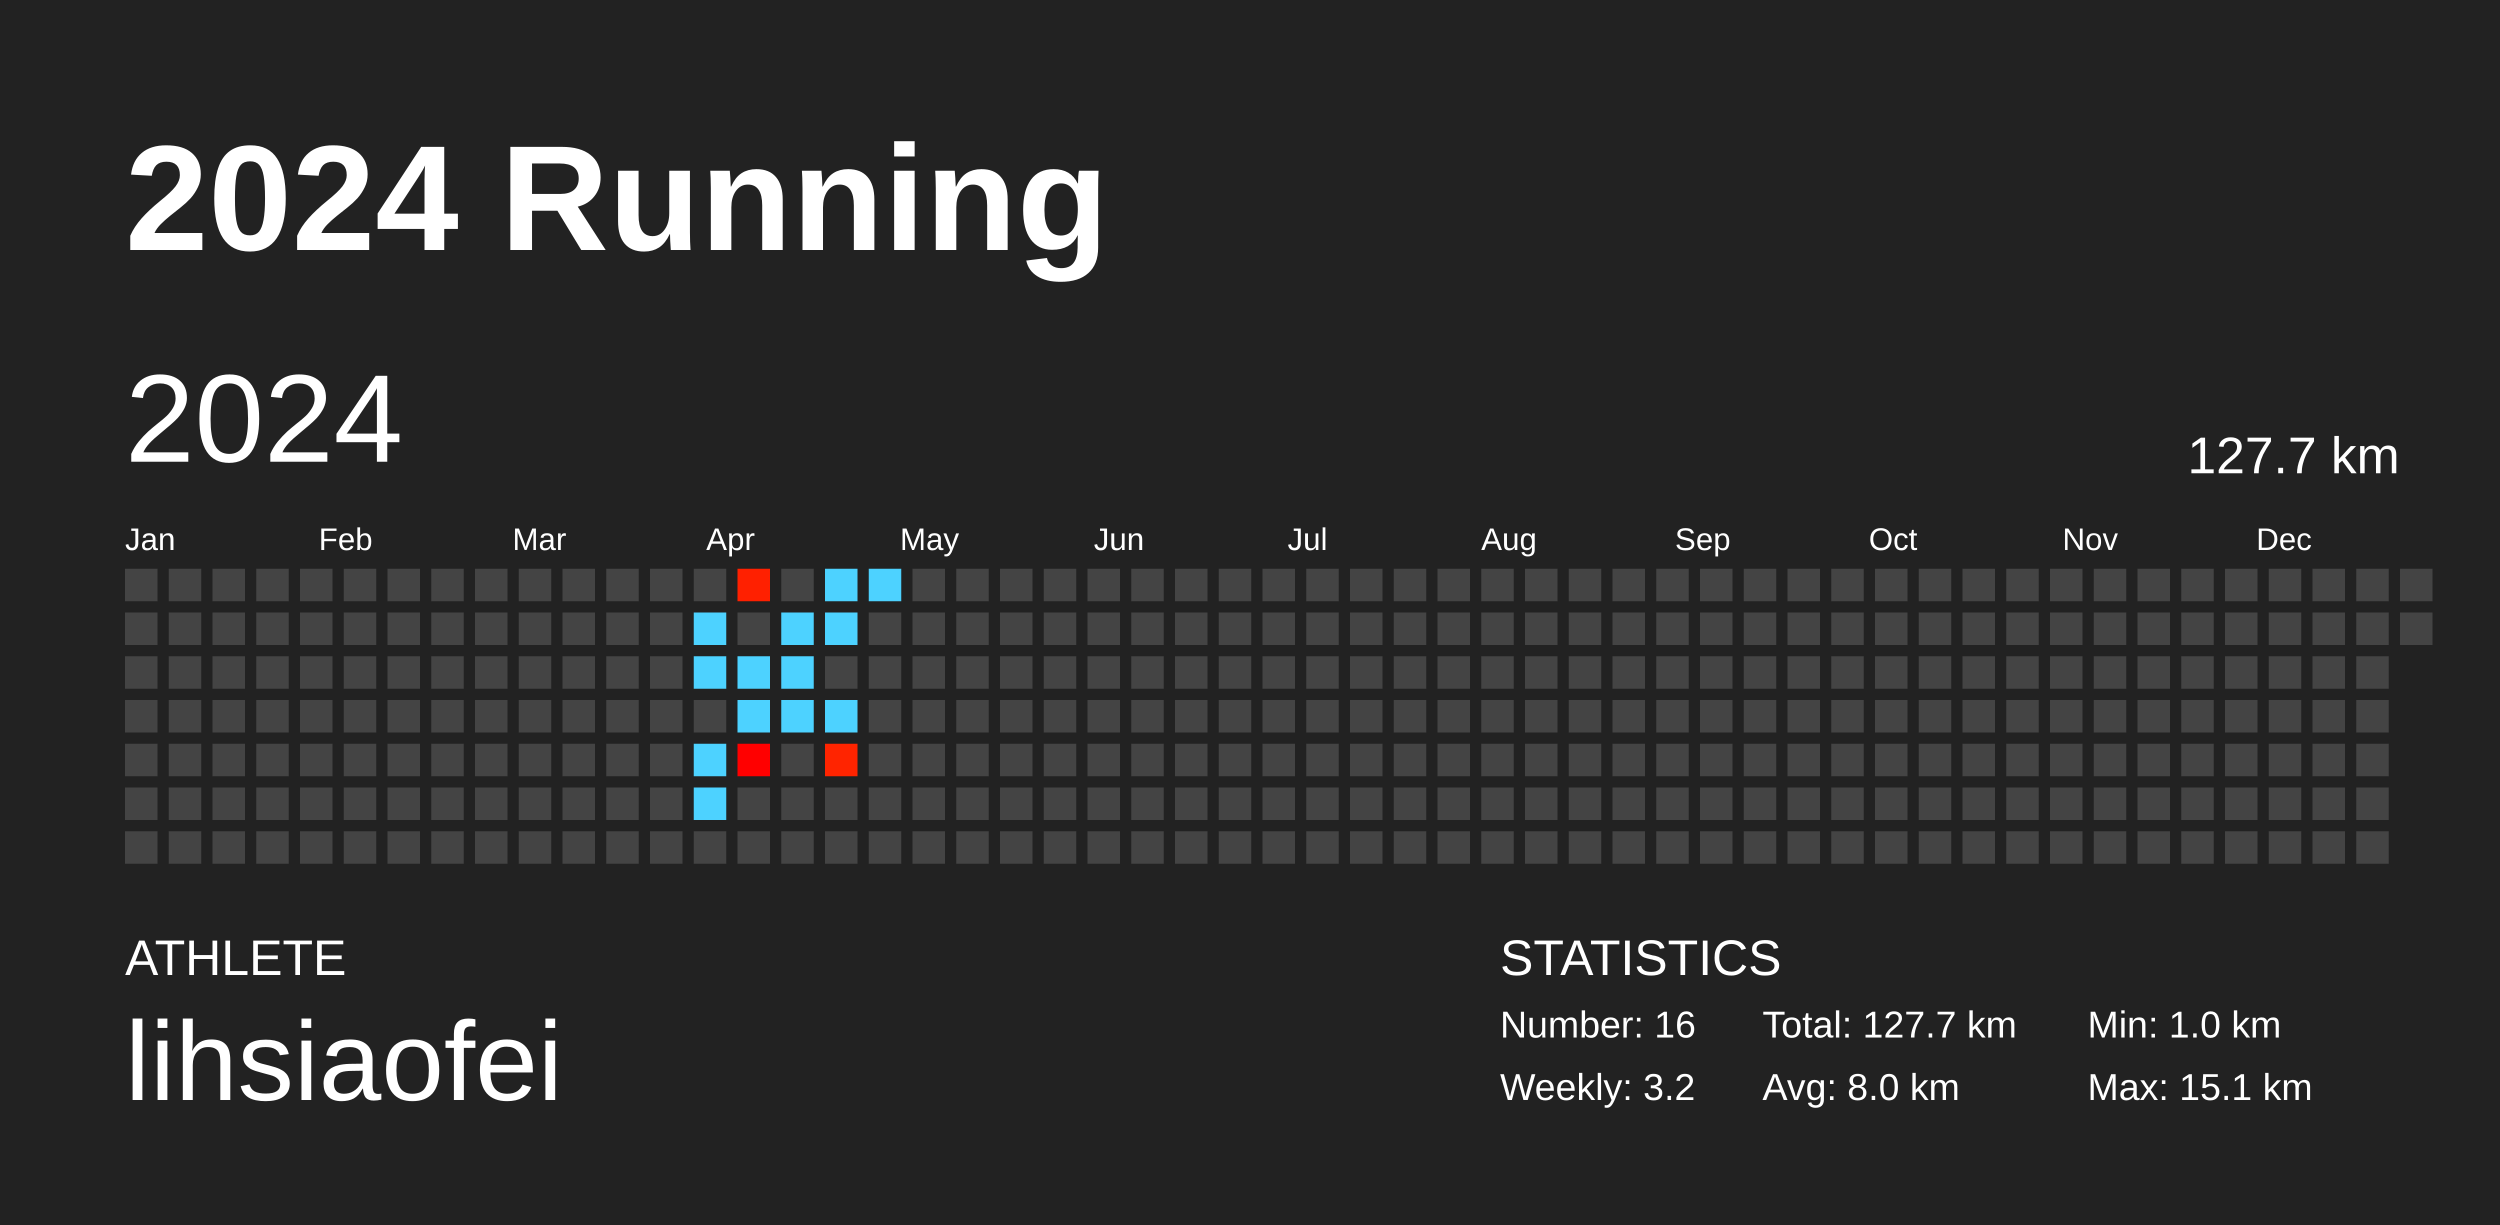
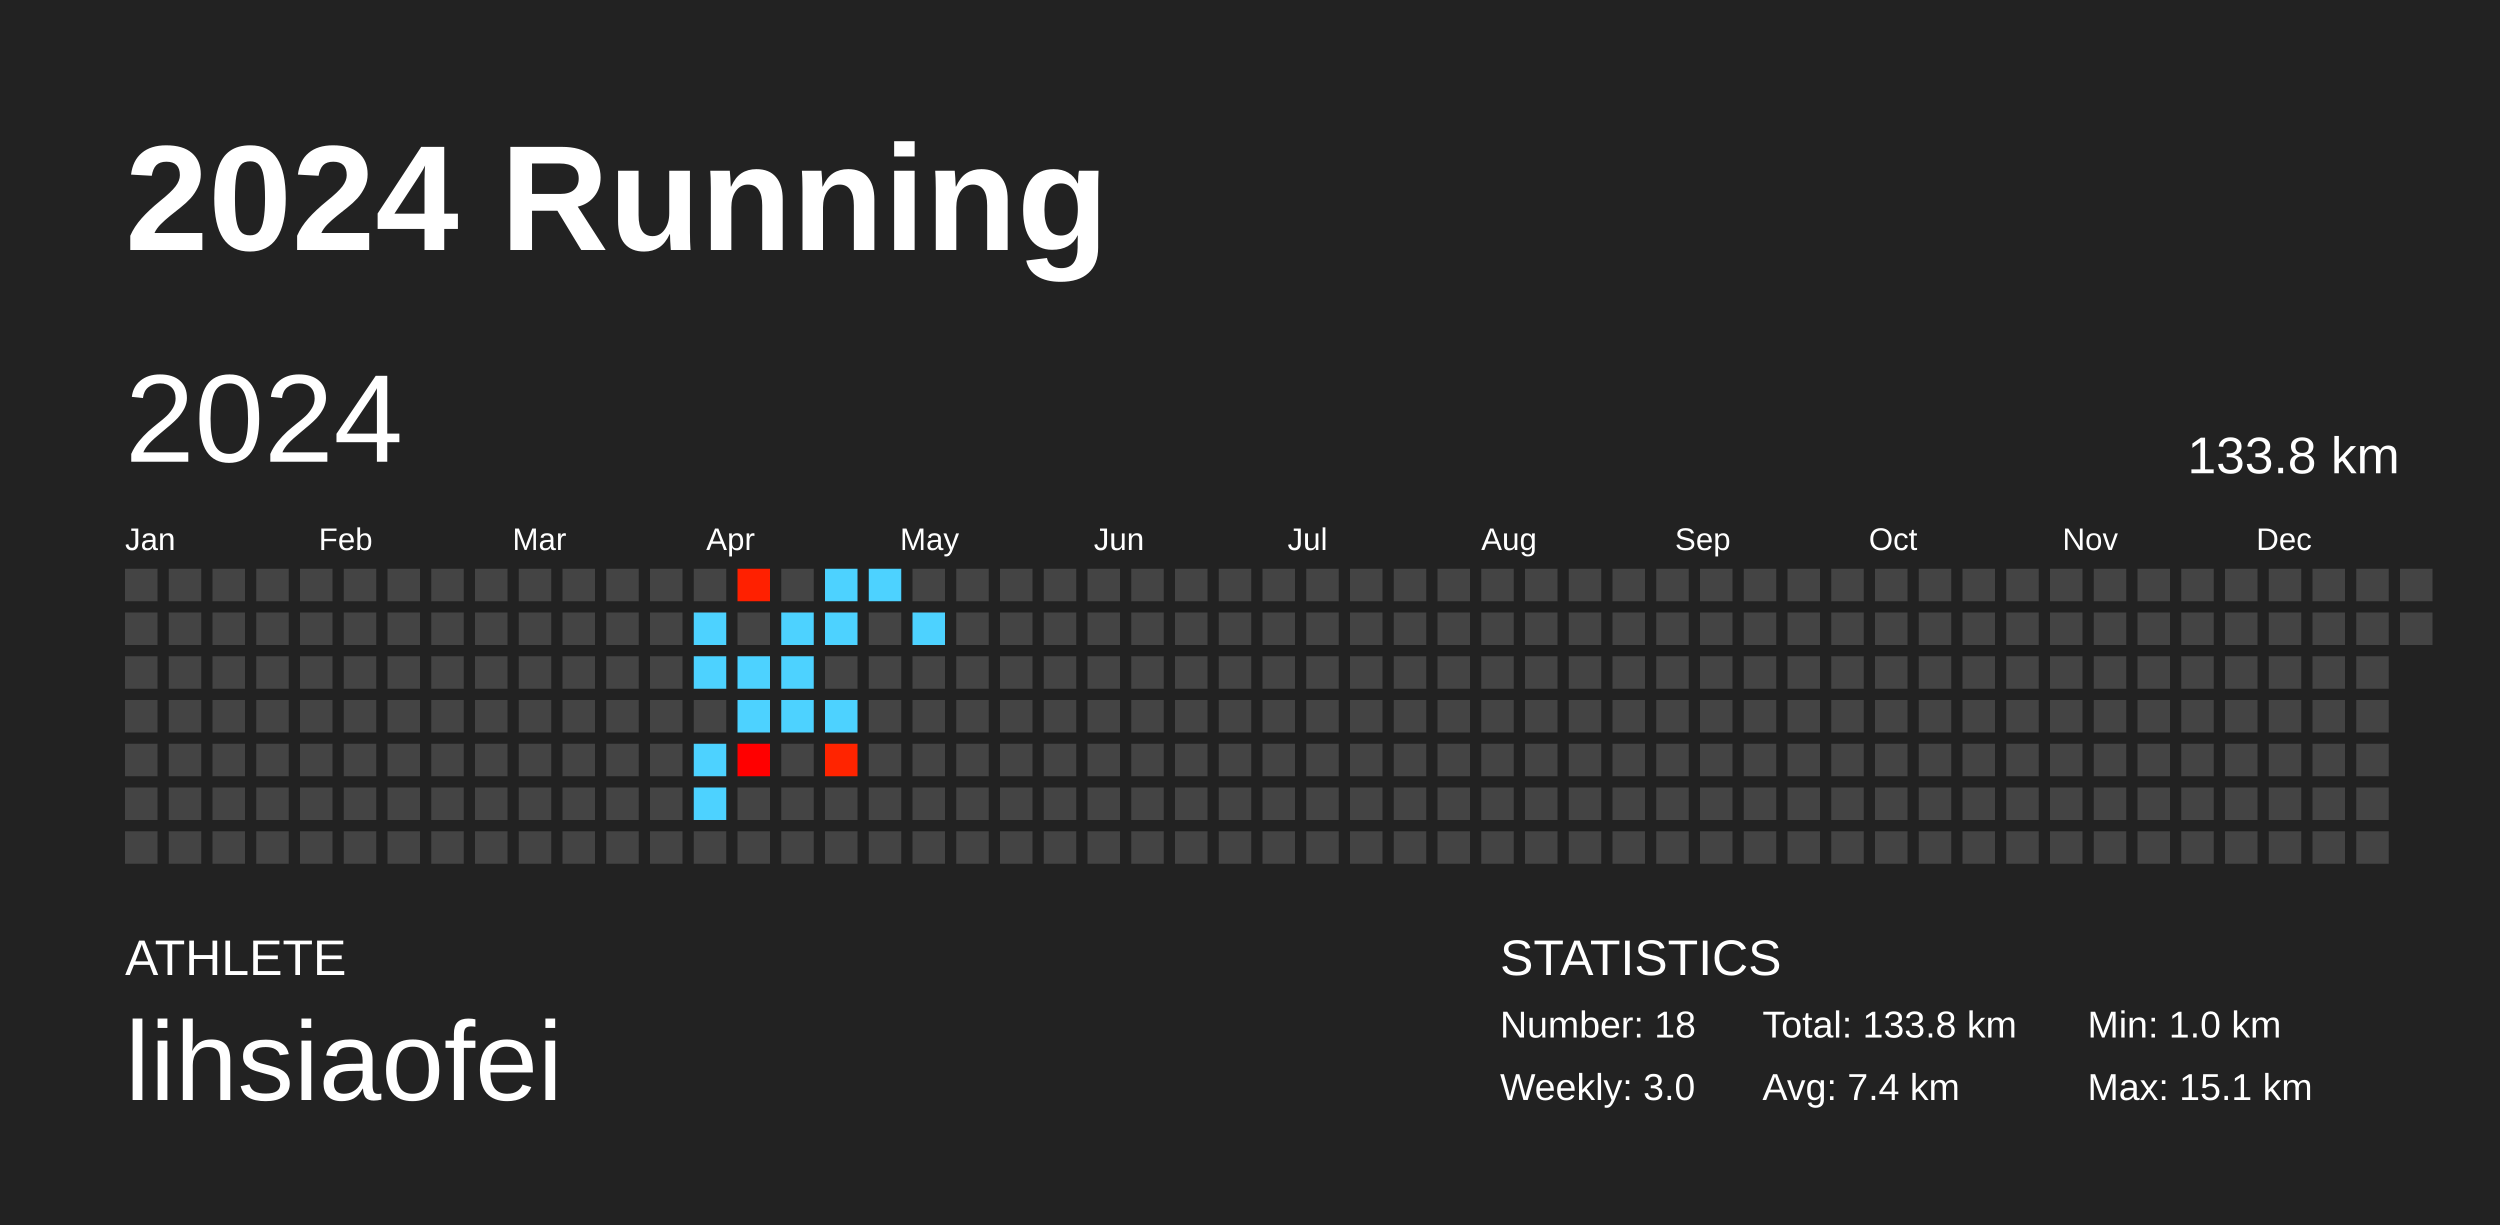
<svg xmlns="http://www.w3.org/2000/svg" baseProfile="full" height="98mm" version="1.1" viewBox="0,0,200,98" width="200mm">
  <defs />
  <rect fill="#222222" height="98" width="200" x="0" y="0" />
  <text fill="#FFFFFF" style="font-size:12px; font-family:Arial; font-weight:bold;" x="10" y="20">2024 Running</text>
  <text fill="#FFFFFF" style="font-size:4px; font-family:Arial" x="10" y="78">ATHLETE</text>
  <text fill="#FFFFFF" style="font-size:9px; font-family:Arial" x="10" y="88">lihsiaofei</text>
  <text fill="#FFFFFF" style="font-size:4px; font-family:Arial" x="120" y="78">STATISTICS</text>
-   <text fill="#FFFFFF" style="font-size:3px; font-family:Arial" x="120" y="83">Number: 16</text>
-   <text fill="#FFFFFF" style="font-size:3px; font-family:Arial" x="120" y="88">Weekly: 3.2</text>
-   <text fill="#FFFFFF" style="font-size:3px; font-family:Arial" x="141" y="83">Total: 127.7 km</text>
-   <text fill="#FFFFFF" style="font-size:3px; font-family:Arial" x="141" y="88">Avg: 8.0 km</text>
+   <text fill="#FFFFFF" style="font-size:3px; font-family:Arial" x="120" y="83">Number: 18</text>
+   <text fill="#FFFFFF" style="font-size:3px; font-family:Arial" x="120" y="88">Weekly: 3.0</text>
+   <text fill="#FFFFFF" style="font-size:3px; font-family:Arial" x="141" y="83">Total: 133.8 km</text>
+   <text fill="#FFFFFF" style="font-size:3px; font-family:Arial" x="141" y="88">Avg: 7.4 km</text>
  <text fill="#FFFFFF" style="font-size:3px; font-family:Arial" x="167" y="83">Min: 1.0 km</text>
  <text fill="#FFFFFF" style="font-size:3px; font-family:Arial" x="167" y="88">Max: 15.1 km</text>
  <text dominant-baseline="hanging" fill="#FFFFFF" style="font-size:10.0px; font-family:Arial;" x="10" y="30">2024</text>
-   <text dominant-baseline="hanging" fill="#FFFFFF" style="font-size:4.125px; font-family:Arial;" x="175" y="35">127.7 km</text>
+   <text dominant-baseline="hanging" fill="#FFFFFF" style="font-size:4.125px; font-family:Arial;" x="175" y="35">133.8 km</text>
  <text fill="#FFFFFF" style="font-size:2.5px; font-family:Arial" x="10.0" y="44">Jan</text>
  <text fill="#FFFFFF" style="font-size:2.5px; font-family:Arial" x="25.5" y="44">Feb</text>
  <text fill="#FFFFFF" style="font-size:2.5px; font-family:Arial" x="41.0" y="44">Mar</text>
  <text fill="#FFFFFF" style="font-size:2.5px; font-family:Arial" x="56.5" y="44">Apr</text>
  <text fill="#FFFFFF" style="font-size:2.5px; font-family:Arial" x="72.0" y="44">May</text>
  <text fill="#FFFFFF" style="font-size:2.5px; font-family:Arial" x="87.5" y="44">Jun</text>
  <text fill="#FFFFFF" style="font-size:2.5px; font-family:Arial" x="103.0" y="44">Jul</text>
  <text fill="#FFFFFF" style="font-size:2.5px; font-family:Arial" x="118.5" y="44">Aug</text>
  <text fill="#FFFFFF" style="font-size:2.5px; font-family:Arial" x="134.0" y="44">Sep</text>
  <text fill="#FFFFFF" style="font-size:2.5px; font-family:Arial" x="149.5" y="44">Oct</text>
  <text fill="#FFFFFF" style="font-size:2.5px; font-family:Arial" x="165.0" y="44">Nov</text>
  <text fill="#FFFFFF" style="font-size:2.5px; font-family:Arial" x="180.5" y="44">Dec</text>
  <rect fill="#444444" height="2.6" width="2.6" x="10.0" y="45.5" />
  <rect fill="#444444" height="2.6" width="2.6" x="10.0" y="49.0" />
  <rect fill="#444444" height="2.6" width="2.6" x="10.0" y="52.5" />
  <rect fill="#444444" height="2.6" width="2.6" x="10.0" y="56.0" />
  <rect fill="#444444" height="2.6" width="2.6" x="10.0" y="59.5" />
  <rect fill="#444444" height="2.6" width="2.6" x="10.0" y="63.0" />
  <rect fill="#444444" height="2.6" width="2.6" x="10.0" y="66.5" />
  <rect fill="#444444" height="2.6" width="2.6" x="13.5" y="45.5" />
  <rect fill="#444444" height="2.6" width="2.6" x="13.5" y="49.0" />
  <rect fill="#444444" height="2.6" width="2.6" x="13.5" y="52.5" />
  <rect fill="#444444" height="2.6" width="2.6" x="13.5" y="56.0" />
  <rect fill="#444444" height="2.6" width="2.6" x="13.5" y="59.5" />
  <rect fill="#444444" height="2.6" width="2.6" x="13.5" y="63.0" />
  <rect fill="#444444" height="2.6" width="2.6" x="13.5" y="66.5" />
  <rect fill="#444444" height="2.6" width="2.6" x="17.0" y="45.5" />
  <rect fill="#444444" height="2.6" width="2.6" x="17.0" y="49.0" />
  <rect fill="#444444" height="2.6" width="2.6" x="17.0" y="52.5" />
  <rect fill="#444444" height="2.6" width="2.6" x="17.0" y="56.0" />
  <rect fill="#444444" height="2.6" width="2.6" x="17.0" y="59.5" />
  <rect fill="#444444" height="2.6" width="2.6" x="17.0" y="63.0" />
  <rect fill="#444444" height="2.6" width="2.6" x="17.0" y="66.5" />
  <rect fill="#444444" height="2.6" width="2.6" x="20.5" y="45.5" />
  <rect fill="#444444" height="2.6" width="2.6" x="20.5" y="49.0" />
  <rect fill="#444444" height="2.6" width="2.6" x="20.5" y="52.5" />
  <rect fill="#444444" height="2.6" width="2.6" x="20.5" y="56.0" />
  <rect fill="#444444" height="2.6" width="2.6" x="20.5" y="59.5" />
  <rect fill="#444444" height="2.6" width="2.6" x="20.5" y="63.0" />
  <rect fill="#444444" height="2.6" width="2.6" x="20.5" y="66.5" />
  <rect fill="#444444" height="2.6" width="2.6" x="24.0" y="45.5" />
  <rect fill="#444444" height="2.6" width="2.6" x="24.0" y="49.0" />
  <rect fill="#444444" height="2.6" width="2.6" x="24.0" y="52.5" />
  <rect fill="#444444" height="2.6" width="2.6" x="24.0" y="56.0" />
  <rect fill="#444444" height="2.6" width="2.6" x="24.0" y="59.5" />
  <rect fill="#444444" height="2.6" width="2.6" x="24.0" y="63.0" />
  <rect fill="#444444" height="2.6" width="2.6" x="24.0" y="66.5" />
  <rect fill="#444444" height="2.6" width="2.6" x="27.5" y="45.5" />
  <rect fill="#444444" height="2.6" width="2.6" x="27.5" y="49.0" />
  <rect fill="#444444" height="2.6" width="2.6" x="27.5" y="52.5" />
  <rect fill="#444444" height="2.6" width="2.6" x="27.5" y="56.0" />
  <rect fill="#444444" height="2.6" width="2.6" x="27.5" y="59.5" />
  <rect fill="#444444" height="2.6" width="2.6" x="27.5" y="63.0" />
  <rect fill="#444444" height="2.6" width="2.6" x="27.5" y="66.5" />
  <rect fill="#444444" height="2.6" width="2.6" x="31.0" y="45.5" />
  <rect fill="#444444" height="2.6" width="2.6" x="31.0" y="49.0" />
  <rect fill="#444444" height="2.6" width="2.6" x="31.0" y="52.5" />
  <rect fill="#444444" height="2.6" width="2.6" x="31.0" y="56.0" />
  <rect fill="#444444" height="2.6" width="2.6" x="31.0" y="59.5" />
  <rect fill="#444444" height="2.6" width="2.6" x="31.0" y="63.0" />
  <rect fill="#444444" height="2.6" width="2.6" x="31.0" y="66.5" />
  <rect fill="#444444" height="2.6" width="2.6" x="34.5" y="45.5" />
  <rect fill="#444444" height="2.6" width="2.6" x="34.5" y="49.0" />
  <rect fill="#444444" height="2.6" width="2.6" x="34.5" y="52.5" />
  <rect fill="#444444" height="2.6" width="2.6" x="34.5" y="56.0" />
  <rect fill="#444444" height="2.6" width="2.6" x="34.5" y="59.5" />
  <rect fill="#444444" height="2.6" width="2.6" x="34.5" y="63.0" />
  <rect fill="#444444" height="2.6" width="2.6" x="34.5" y="66.5" />
  <rect fill="#444444" height="2.6" width="2.6" x="38.0" y="45.5" />
  <rect fill="#444444" height="2.6" width="2.6" x="38.0" y="49.0" />
  <rect fill="#444444" height="2.6" width="2.6" x="38.0" y="52.5" />
  <rect fill="#444444" height="2.6" width="2.6" x="38.0" y="56.0" />
  <rect fill="#444444" height="2.6" width="2.6" x="38.0" y="59.5" />
  <rect fill="#444444" height="2.6" width="2.6" x="38.0" y="63.0" />
  <rect fill="#444444" height="2.6" width="2.6" x="38.0" y="66.5" />
  <rect fill="#444444" height="2.6" width="2.6" x="41.5" y="45.5" />
  <rect fill="#444444" height="2.6" width="2.6" x="41.5" y="49.0" />
  <rect fill="#444444" height="2.6" width="2.6" x="41.5" y="52.5" />
  <rect fill="#444444" height="2.6" width="2.6" x="41.5" y="56.0" />
  <rect fill="#444444" height="2.6" width="2.6" x="41.5" y="59.5" />
  <rect fill="#444444" height="2.6" width="2.6" x="41.5" y="63.0" />
  <rect fill="#444444" height="2.6" width="2.6" x="41.5" y="66.5" />
  <rect fill="#444444" height="2.6" width="2.6" x="45.0" y="45.5" />
  <rect fill="#444444" height="2.6" width="2.6" x="45.0" y="49.0" />
  <rect fill="#444444" height="2.6" width="2.6" x="45.0" y="52.5" />
  <rect fill="#444444" height="2.6" width="2.6" x="45.0" y="56.0" />
  <rect fill="#444444" height="2.6" width="2.6" x="45.0" y="59.5" />
  <rect fill="#444444" height="2.6" width="2.6" x="45.0" y="63.0" />
  <rect fill="#444444" height="2.6" width="2.6" x="45.0" y="66.5" />
  <rect fill="#444444" height="2.6" width="2.6" x="48.5" y="45.5" />
  <rect fill="#444444" height="2.6" width="2.6" x="48.5" y="49.0" />
  <rect fill="#444444" height="2.6" width="2.6" x="48.5" y="52.5" />
  <rect fill="#444444" height="2.6" width="2.6" x="48.5" y="56.0" />
  <rect fill="#444444" height="2.6" width="2.6" x="48.5" y="59.5" />
  <rect fill="#444444" height="2.6" width="2.6" x="48.5" y="63.0" />
  <rect fill="#444444" height="2.6" width="2.6" x="48.5" y="66.5" />
  <rect fill="#444444" height="2.6" width="2.6" x="52.0" y="45.5" />
  <rect fill="#444444" height="2.6" width="2.6" x="52.0" y="49.0" />
  <rect fill="#444444" height="2.6" width="2.6" x="52.0" y="52.5" />
  <rect fill="#444444" height="2.6" width="2.6" x="52.0" y="56.0" />
  <rect fill="#444444" height="2.6" width="2.6" x="52.0" y="59.5" />
  <rect fill="#444444" height="2.6" width="2.6" x="52.0" y="63.0" />
  <rect fill="#444444" height="2.6" width="2.6" x="52.0" y="66.5" />
  <rect fill="#444444" height="2.6" width="2.6" x="55.5" y="45.5" />
  <rect fill="#4dd2ff" height="2.6" width="2.6" x="55.5" y="49.0" />
  <rect fill="#4dd2ff" height="2.6" width="2.6" x="55.5" y="52.5" />
  <rect fill="#444444" height="2.6" width="2.6" x="55.5" y="56.0" />
  <rect fill="#4dd2ff" height="2.6" width="2.6" x="55.5" y="59.5" />
  <rect fill="#4dd2ff" height="2.6" width="2.6" x="55.5" y="63.0" />
  <rect fill="#444444" height="2.6" width="2.6" x="55.5" y="66.5" />
  <rect fill="#ff2000" height="2.6" width="2.6" x="59.0" y="45.5" />
  <rect fill="#444444" height="2.6" width="2.6" x="59.0" y="49.0" />
  <rect fill="#4dd2ff" height="2.6" width="2.6" x="59.0" y="52.5" />
  <rect fill="#4dd2ff" height="2.6" width="2.6" x="59.0" y="56.0" />
  <rect fill="#ff0000" height="2.6" width="2.6" x="59.0" y="59.5" />
  <rect fill="#444444" height="2.6" width="2.6" x="59.0" y="63.0" />
  <rect fill="#444444" height="2.6" width="2.6" x="59.0" y="66.5" />
  <rect fill="#444444" height="2.6" width="2.6" x="62.5" y="45.5" />
  <rect fill="#4dd2ff" height="2.6" width="2.6" x="62.5" y="49.0" />
  <rect fill="#4dd2ff" height="2.6" width="2.6" x="62.5" y="52.5" />
  <rect fill="#4dd2ff" height="2.6" width="2.6" x="62.5" y="56.0" />
  <rect fill="#444444" height="2.6" width="2.6" x="62.5" y="59.5" />
  <rect fill="#444444" height="2.6" width="2.6" x="62.5" y="63.0" />
  <rect fill="#444444" height="2.6" width="2.6" x="62.5" y="66.5" />
  <rect fill="#4dd2ff" height="2.6" width="2.6" x="66.0" y="45.5" />
  <rect fill="#4dd2ff" height="2.6" width="2.6" x="66.0" y="49.0" />
  <rect fill="#444444" height="2.6" width="2.6" x="66.0" y="52.5" />
  <rect fill="#4dd2ff" height="2.6" width="2.6" x="66.0" y="56.0" />
  <rect fill="#ff2400" height="2.6" width="2.6" x="66.0" y="59.5" />
  <rect fill="#444444" height="2.6" width="2.6" x="66.0" y="63.0" />
  <rect fill="#444444" height="2.6" width="2.6" x="66.0" y="66.5" />
  <rect fill="#4dd2ff" height="2.6" width="2.6" x="69.5" y="45.5" />
  <rect fill="#444444" height="2.6" width="2.6" x="69.5" y="49.0" />
  <rect fill="#444444" height="2.6" width="2.6" x="69.5" y="52.5" />
  <rect fill="#444444" height="2.6" width="2.6" x="69.5" y="56.0" />
  <rect fill="#444444" height="2.6" width="2.6" x="69.5" y="59.5" />
  <rect fill="#444444" height="2.6" width="2.6" x="69.5" y="63.0" />
  <rect fill="#444444" height="2.6" width="2.6" x="69.5" y="66.5" />
  <rect fill="#444444" height="2.6" width="2.6" x="73.0" y="45.5" />
-   <rect fill="#444444" height="2.6" width="2.6" x="73.0" y="49.0" />
+   <rect fill="#4dd2ff" height="2.6" width="2.6" x="73.0" y="49.0" />
  <rect fill="#444444" height="2.6" width="2.6" x="73.0" y="52.5" />
  <rect fill="#444444" height="2.6" width="2.6" x="73.0" y="56.0" />
  <rect fill="#444444" height="2.6" width="2.6" x="73.0" y="59.5" />
  <rect fill="#444444" height="2.6" width="2.6" x="73.0" y="63.0" />
  <rect fill="#444444" height="2.6" width="2.6" x="73.0" y="66.5" />
  <rect fill="#444444" height="2.6" width="2.6" x="76.5" y="45.5" />
  <rect fill="#444444" height="2.6" width="2.6" x="76.5" y="49.0" />
  <rect fill="#444444" height="2.6" width="2.6" x="76.5" y="52.5" />
  <rect fill="#444444" height="2.6" width="2.6" x="76.5" y="56.0" />
  <rect fill="#444444" height="2.6" width="2.6" x="76.5" y="59.5" />
  <rect fill="#444444" height="2.6" width="2.6" x="76.5" y="63.0" />
  <rect fill="#444444" height="2.6" width="2.6" x="76.5" y="66.5" />
  <rect fill="#444444" height="2.6" width="2.6" x="80.0" y="45.5" />
  <rect fill="#444444" height="2.6" width="2.6" x="80.0" y="49.0" />
  <rect fill="#444444" height="2.6" width="2.6" x="80.0" y="52.5" />
  <rect fill="#444444" height="2.6" width="2.6" x="80.0" y="56.0" />
  <rect fill="#444444" height="2.6" width="2.6" x="80.0" y="59.5" />
  <rect fill="#444444" height="2.6" width="2.6" x="80.0" y="63.0" />
  <rect fill="#444444" height="2.6" width="2.6" x="80.0" y="66.5" />
  <rect fill="#444444" height="2.6" width="2.6" x="83.5" y="45.5" />
  <rect fill="#444444" height="2.6" width="2.6" x="83.5" y="49.0" />
  <rect fill="#444444" height="2.6" width="2.6" x="83.5" y="52.5" />
  <rect fill="#444444" height="2.6" width="2.6" x="83.5" y="56.0" />
  <rect fill="#444444" height="2.6" width="2.6" x="83.5" y="59.5" />
  <rect fill="#444444" height="2.6" width="2.6" x="83.5" y="63.0" />
  <rect fill="#444444" height="2.6" width="2.6" x="83.5" y="66.5" />
  <rect fill="#444444" height="2.6" width="2.6" x="87.0" y="45.5" />
  <rect fill="#444444" height="2.6" width="2.6" x="87.0" y="49.0" />
  <rect fill="#444444" height="2.6" width="2.6" x="87.0" y="52.5" />
  <rect fill="#444444" height="2.6" width="2.6" x="87.0" y="56.0" />
  <rect fill="#444444" height="2.6" width="2.6" x="87.0" y="59.5" />
  <rect fill="#444444" height="2.6" width="2.6" x="87.0" y="63.0" />
  <rect fill="#444444" height="2.6" width="2.6" x="87.0" y="66.5" />
  <rect fill="#444444" height="2.6" width="2.6" x="90.5" y="45.5" />
  <rect fill="#444444" height="2.6" width="2.6" x="90.5" y="49.0" />
  <rect fill="#444444" height="2.6" width="2.6" x="90.5" y="52.5" />
  <rect fill="#444444" height="2.6" width="2.6" x="90.5" y="56.0" />
  <rect fill="#444444" height="2.6" width="2.6" x="90.5" y="59.5" />
  <rect fill="#444444" height="2.6" width="2.6" x="90.5" y="63.0" />
  <rect fill="#444444" height="2.6" width="2.6" x="90.5" y="66.5" />
  <rect fill="#444444" height="2.6" width="2.6" x="94.0" y="45.5" />
  <rect fill="#444444" height="2.6" width="2.6" x="94.0" y="49.0" />
  <rect fill="#444444" height="2.6" width="2.6" x="94.0" y="52.5" />
  <rect fill="#444444" height="2.6" width="2.6" x="94.0" y="56.0" />
  <rect fill="#444444" height="2.6" width="2.6" x="94.0" y="59.5" />
  <rect fill="#444444" height="2.6" width="2.6" x="94.0" y="63.0" />
  <rect fill="#444444" height="2.6" width="2.6" x="94.0" y="66.5" />
  <rect fill="#444444" height="2.6" width="2.6" x="97.5" y="45.5" />
  <rect fill="#444444" height="2.6" width="2.6" x="97.5" y="49.0" />
  <rect fill="#444444" height="2.6" width="2.6" x="97.5" y="52.5" />
  <rect fill="#444444" height="2.6" width="2.6" x="97.5" y="56.0" />
  <rect fill="#444444" height="2.6" width="2.6" x="97.5" y="59.5" />
  <rect fill="#444444" height="2.6" width="2.6" x="97.5" y="63.0" />
  <rect fill="#444444" height="2.6" width="2.6" x="97.5" y="66.5" />
  <rect fill="#444444" height="2.6" width="2.6" x="101.0" y="45.5" />
  <rect fill="#444444" height="2.6" width="2.6" x="101.0" y="49.0" />
  <rect fill="#444444" height="2.6" width="2.6" x="101.0" y="52.5" />
  <rect fill="#444444" height="2.6" width="2.6" x="101.0" y="56.0" />
  <rect fill="#444444" height="2.6" width="2.6" x="101.0" y="59.5" />
  <rect fill="#444444" height="2.6" width="2.6" x="101.0" y="63.0" />
  <rect fill="#444444" height="2.6" width="2.6" x="101.0" y="66.5" />
  <rect fill="#444444" height="2.6" width="2.6" x="104.5" y="45.5" />
  <rect fill="#444444" height="2.6" width="2.6" x="104.5" y="49.0" />
  <rect fill="#444444" height="2.6" width="2.6" x="104.5" y="52.5" />
  <rect fill="#444444" height="2.6" width="2.6" x="104.5" y="56.0" />
  <rect fill="#444444" height="2.6" width="2.6" x="104.5" y="59.5" />
  <rect fill="#444444" height="2.6" width="2.6" x="104.5" y="63.0" />
  <rect fill="#444444" height="2.6" width="2.6" x="104.5" y="66.5" />
  <rect fill="#444444" height="2.6" width="2.6" x="108.0" y="45.5" />
  <rect fill="#444444" height="2.6" width="2.6" x="108.0" y="49.0" />
  <rect fill="#444444" height="2.6" width="2.6" x="108.0" y="52.5" />
  <rect fill="#444444" height="2.6" width="2.6" x="108.0" y="56.0" />
  <rect fill="#444444" height="2.6" width="2.6" x="108.0" y="59.5" />
  <rect fill="#444444" height="2.6" width="2.6" x="108.0" y="63.0" />
  <rect fill="#444444" height="2.6" width="2.6" x="108.0" y="66.5" />
  <rect fill="#444444" height="2.6" width="2.6" x="111.5" y="45.5" />
  <rect fill="#444444" height="2.6" width="2.6" x="111.5" y="49.0" />
  <rect fill="#444444" height="2.6" width="2.6" x="111.5" y="52.5" />
  <rect fill="#444444" height="2.6" width="2.6" x="111.5" y="56.0" />
  <rect fill="#444444" height="2.6" width="2.6" x="111.5" y="59.5" />
  <rect fill="#444444" height="2.6" width="2.6" x="111.5" y="63.0" />
  <rect fill="#444444" height="2.6" width="2.6" x="111.5" y="66.5" />
  <rect fill="#444444" height="2.6" width="2.6" x="115.0" y="45.5" />
  <rect fill="#444444" height="2.6" width="2.6" x="115.0" y="49.0" />
  <rect fill="#444444" height="2.6" width="2.6" x="115.0" y="52.5" />
  <rect fill="#444444" height="2.6" width="2.6" x="115.0" y="56.0" />
  <rect fill="#444444" height="2.6" width="2.6" x="115.0" y="59.5" />
  <rect fill="#444444" height="2.6" width="2.6" x="115.0" y="63.0" />
  <rect fill="#444444" height="2.6" width="2.6" x="115.0" y="66.5" />
  <rect fill="#444444" height="2.6" width="2.6" x="118.5" y="45.5" />
  <rect fill="#444444" height="2.6" width="2.6" x="118.5" y="49.0" />
  <rect fill="#444444" height="2.6" width="2.6" x="118.5" y="52.5" />
  <rect fill="#444444" height="2.6" width="2.6" x="118.5" y="56.0" />
  <rect fill="#444444" height="2.6" width="2.6" x="118.5" y="59.5" />
  <rect fill="#444444" height="2.6" width="2.6" x="118.5" y="63.0" />
  <rect fill="#444444" height="2.6" width="2.6" x="118.5" y="66.5" />
  <rect fill="#444444" height="2.6" width="2.6" x="122.0" y="45.5" />
  <rect fill="#444444" height="2.6" width="2.6" x="122.0" y="49.0" />
  <rect fill="#444444" height="2.6" width="2.6" x="122.0" y="52.5" />
  <rect fill="#444444" height="2.6" width="2.6" x="122.0" y="56.0" />
  <rect fill="#444444" height="2.6" width="2.6" x="122.0" y="59.5" />
  <rect fill="#444444" height="2.6" width="2.6" x="122.0" y="63.0" />
  <rect fill="#444444" height="2.6" width="2.6" x="122.0" y="66.5" />
  <rect fill="#444444" height="2.6" width="2.6" x="125.5" y="45.5" />
  <rect fill="#444444" height="2.6" width="2.6" x="125.5" y="49.0" />
  <rect fill="#444444" height="2.6" width="2.6" x="125.5" y="52.5" />
  <rect fill="#444444" height="2.6" width="2.6" x="125.5" y="56.0" />
  <rect fill="#444444" height="2.6" width="2.6" x="125.5" y="59.5" />
  <rect fill="#444444" height="2.6" width="2.6" x="125.5" y="63.0" />
  <rect fill="#444444" height="2.6" width="2.6" x="125.5" y="66.5" />
  <rect fill="#444444" height="2.6" width="2.6" x="129.0" y="45.5" />
  <rect fill="#444444" height="2.6" width="2.6" x="129.0" y="49.0" />
  <rect fill="#444444" height="2.6" width="2.6" x="129.0" y="52.5" />
  <rect fill="#444444" height="2.6" width="2.6" x="129.0" y="56.0" />
  <rect fill="#444444" height="2.6" width="2.6" x="129.0" y="59.5" />
  <rect fill="#444444" height="2.6" width="2.6" x="129.0" y="63.0" />
  <rect fill="#444444" height="2.6" width="2.6" x="129.0" y="66.5" />
  <rect fill="#444444" height="2.6" width="2.6" x="132.5" y="45.5" />
  <rect fill="#444444" height="2.6" width="2.6" x="132.5" y="49.0" />
  <rect fill="#444444" height="2.6" width="2.6" x="132.5" y="52.5" />
  <rect fill="#444444" height="2.6" width="2.6" x="132.5" y="56.0" />
  <rect fill="#444444" height="2.6" width="2.6" x="132.5" y="59.5" />
  <rect fill="#444444" height="2.6" width="2.6" x="132.5" y="63.0" />
  <rect fill="#444444" height="2.6" width="2.6" x="132.5" y="66.5" />
  <rect fill="#444444" height="2.6" width="2.6" x="136.0" y="45.5" />
  <rect fill="#444444" height="2.6" width="2.6" x="136.0" y="49.0" />
  <rect fill="#444444" height="2.6" width="2.6" x="136.0" y="52.5" />
  <rect fill="#444444" height="2.6" width="2.6" x="136.0" y="56.0" />
  <rect fill="#444444" height="2.6" width="2.6" x="136.0" y="59.5" />
  <rect fill="#444444" height="2.6" width="2.6" x="136.0" y="63.0" />
  <rect fill="#444444" height="2.6" width="2.6" x="136.0" y="66.5" />
  <rect fill="#444444" height="2.6" width="2.6" x="139.5" y="45.5" />
  <rect fill="#444444" height="2.6" width="2.6" x="139.5" y="49.0" />
  <rect fill="#444444" height="2.6" width="2.6" x="139.5" y="52.5" />
  <rect fill="#444444" height="2.6" width="2.6" x="139.5" y="56.0" />
  <rect fill="#444444" height="2.6" width="2.6" x="139.5" y="59.5" />
  <rect fill="#444444" height="2.6" width="2.6" x="139.5" y="63.0" />
  <rect fill="#444444" height="2.6" width="2.6" x="139.5" y="66.5" />
  <rect fill="#444444" height="2.6" width="2.6" x="143.0" y="45.5" />
  <rect fill="#444444" height="2.6" width="2.6" x="143.0" y="49.0" />
  <rect fill="#444444" height="2.6" width="2.6" x="143.0" y="52.5" />
  <rect fill="#444444" height="2.6" width="2.6" x="143.0" y="56.0" />
  <rect fill="#444444" height="2.6" width="2.6" x="143.0" y="59.5" />
  <rect fill="#444444" height="2.6" width="2.6" x="143.0" y="63.0" />
  <rect fill="#444444" height="2.6" width="2.6" x="143.0" y="66.5" />
  <rect fill="#444444" height="2.6" width="2.6" x="146.5" y="45.5" />
  <rect fill="#444444" height="2.6" width="2.6" x="146.5" y="49.0" />
  <rect fill="#444444" height="2.6" width="2.6" x="146.5" y="52.5" />
  <rect fill="#444444" height="2.6" width="2.6" x="146.5" y="56.0" />
  <rect fill="#444444" height="2.6" width="2.6" x="146.5" y="59.5" />
  <rect fill="#444444" height="2.6" width="2.6" x="146.5" y="63.0" />
  <rect fill="#444444" height="2.6" width="2.6" x="146.5" y="66.5" />
  <rect fill="#444444" height="2.6" width="2.6" x="150.0" y="45.5" />
  <rect fill="#444444" height="2.6" width="2.6" x="150.0" y="49.0" />
  <rect fill="#444444" height="2.6" width="2.6" x="150.0" y="52.5" />
  <rect fill="#444444" height="2.6" width="2.6" x="150.0" y="56.0" />
  <rect fill="#444444" height="2.6" width="2.6" x="150.0" y="59.5" />
  <rect fill="#444444" height="2.6" width="2.6" x="150.0" y="63.0" />
  <rect fill="#444444" height="2.6" width="2.6" x="150.0" y="66.5" />
  <rect fill="#444444" height="2.6" width="2.6" x="153.5" y="45.5" />
  <rect fill="#444444" height="2.6" width="2.6" x="153.5" y="49.0" />
  <rect fill="#444444" height="2.6" width="2.6" x="153.5" y="52.5" />
  <rect fill="#444444" height="2.6" width="2.6" x="153.5" y="56.0" />
  <rect fill="#444444" height="2.6" width="2.6" x="153.5" y="59.5" />
  <rect fill="#444444" height="2.6" width="2.6" x="153.5" y="63.0" />
  <rect fill="#444444" height="2.6" width="2.6" x="153.5" y="66.5" />
  <rect fill="#444444" height="2.6" width="2.6" x="157.0" y="45.5" />
  <rect fill="#444444" height="2.6" width="2.6" x="157.0" y="49.0" />
  <rect fill="#444444" height="2.6" width="2.6" x="157.0" y="52.5" />
  <rect fill="#444444" height="2.6" width="2.6" x="157.0" y="56.0" />
  <rect fill="#444444" height="2.6" width="2.6" x="157.0" y="59.5" />
  <rect fill="#444444" height="2.6" width="2.6" x="157.0" y="63.0" />
  <rect fill="#444444" height="2.6" width="2.6" x="157.0" y="66.5" />
  <rect fill="#444444" height="2.6" width="2.6" x="160.5" y="45.5" />
  <rect fill="#444444" height="2.6" width="2.6" x="160.5" y="49.0" />
  <rect fill="#444444" height="2.6" width="2.6" x="160.5" y="52.5" />
  <rect fill="#444444" height="2.6" width="2.6" x="160.5" y="56.0" />
  <rect fill="#444444" height="2.6" width="2.6" x="160.5" y="59.5" />
  <rect fill="#444444" height="2.6" width="2.6" x="160.5" y="63.0" />
  <rect fill="#444444" height="2.6" width="2.6" x="160.5" y="66.5" />
  <rect fill="#444444" height="2.6" width="2.6" x="164.0" y="45.5" />
  <rect fill="#444444" height="2.6" width="2.6" x="164.0" y="49.0" />
  <rect fill="#444444" height="2.6" width="2.6" x="164.0" y="52.5" />
  <rect fill="#444444" height="2.6" width="2.6" x="164.0" y="56.0" />
  <rect fill="#444444" height="2.6" width="2.6" x="164.0" y="59.5" />
  <rect fill="#444444" height="2.6" width="2.6" x="164.0" y="63.0" />
  <rect fill="#444444" height="2.6" width="2.6" x="164.0" y="66.5" />
  <rect fill="#444444" height="2.6" width="2.6" x="167.5" y="45.5" />
  <rect fill="#444444" height="2.6" width="2.6" x="167.5" y="49.0" />
  <rect fill="#444444" height="2.6" width="2.6" x="167.5" y="52.5" />
  <rect fill="#444444" height="2.6" width="2.6" x="167.5" y="56.0" />
  <rect fill="#444444" height="2.6" width="2.6" x="167.5" y="59.5" />
  <rect fill="#444444" height="2.6" width="2.6" x="167.5" y="63.0" />
  <rect fill="#444444" height="2.6" width="2.6" x="167.5" y="66.5" />
  <rect fill="#444444" height="2.6" width="2.6" x="171.0" y="45.5" />
  <rect fill="#444444" height="2.6" width="2.6" x="171.0" y="49.0" />
  <rect fill="#444444" height="2.6" width="2.6" x="171.0" y="52.5" />
  <rect fill="#444444" height="2.6" width="2.6" x="171.0" y="56.0" />
  <rect fill="#444444" height="2.6" width="2.6" x="171.0" y="59.5" />
  <rect fill="#444444" height="2.6" width="2.6" x="171.0" y="63.0" />
  <rect fill="#444444" height="2.6" width="2.6" x="171.0" y="66.5" />
  <rect fill="#444444" height="2.6" width="2.6" x="174.5" y="45.5" />
  <rect fill="#444444" height="2.6" width="2.6" x="174.5" y="49.0" />
  <rect fill="#444444" height="2.6" width="2.6" x="174.5" y="52.5" />
  <rect fill="#444444" height="2.6" width="2.6" x="174.5" y="56.0" />
  <rect fill="#444444" height="2.6" width="2.6" x="174.5" y="59.5" />
  <rect fill="#444444" height="2.6" width="2.6" x="174.5" y="63.0" />
  <rect fill="#444444" height="2.6" width="2.6" x="174.5" y="66.5" />
  <rect fill="#444444" height="2.6" width="2.6" x="178.0" y="45.5" />
  <rect fill="#444444" height="2.6" width="2.6" x="178.0" y="49.0" />
  <rect fill="#444444" height="2.6" width="2.6" x="178.0" y="52.5" />
  <rect fill="#444444" height="2.6" width="2.6" x="178.0" y="56.0" />
  <rect fill="#444444" height="2.6" width="2.6" x="178.0" y="59.5" />
  <rect fill="#444444" height="2.6" width="2.6" x="178.0" y="63.0" />
  <rect fill="#444444" height="2.6" width="2.6" x="178.0" y="66.5" />
  <rect fill="#444444" height="2.6" width="2.6" x="181.5" y="45.5" />
  <rect fill="#444444" height="2.6" width="2.6" x="181.5" y="49.0" />
  <rect fill="#444444" height="2.6" width="2.6" x="181.5" y="52.5" />
  <rect fill="#444444" height="2.6" width="2.6" x="181.5" y="56.0" />
  <rect fill="#444444" height="2.6" width="2.6" x="181.5" y="59.5" />
  <rect fill="#444444" height="2.6" width="2.6" x="181.5" y="63.0" />
  <rect fill="#444444" height="2.6" width="2.6" x="181.5" y="66.5" />
  <rect fill="#444444" height="2.6" width="2.6" x="185.0" y="45.5" />
  <rect fill="#444444" height="2.6" width="2.6" x="185.0" y="49.0" />
  <rect fill="#444444" height="2.6" width="2.6" x="185.0" y="52.5" />
  <rect fill="#444444" height="2.6" width="2.6" x="185.0" y="56.0" />
  <rect fill="#444444" height="2.6" width="2.6" x="185.0" y="59.5" />
  <rect fill="#444444" height="2.6" width="2.6" x="185.0" y="63.0" />
  <rect fill="#444444" height="2.6" width="2.6" x="185.0" y="66.5" />
  <rect fill="#444444" height="2.6" width="2.6" x="188.5" y="45.5" />
  <rect fill="#444444" height="2.6" width="2.6" x="188.5" y="49.0" />
  <rect fill="#444444" height="2.6" width="2.6" x="188.5" y="52.5" />
  <rect fill="#444444" height="2.6" width="2.6" x="188.5" y="56.0" />
  <rect fill="#444444" height="2.6" width="2.6" x="188.5" y="59.5" />
  <rect fill="#444444" height="2.6" width="2.6" x="188.5" y="63.0" />
  <rect fill="#444444" height="2.6" width="2.6" x="188.5" y="66.5" />
  <rect fill="#444444" height="2.6" width="2.6" x="192.0" y="45.5" />
  <rect fill="#444444" height="2.6" width="2.6" x="192.0" y="49.0" />
</svg>
